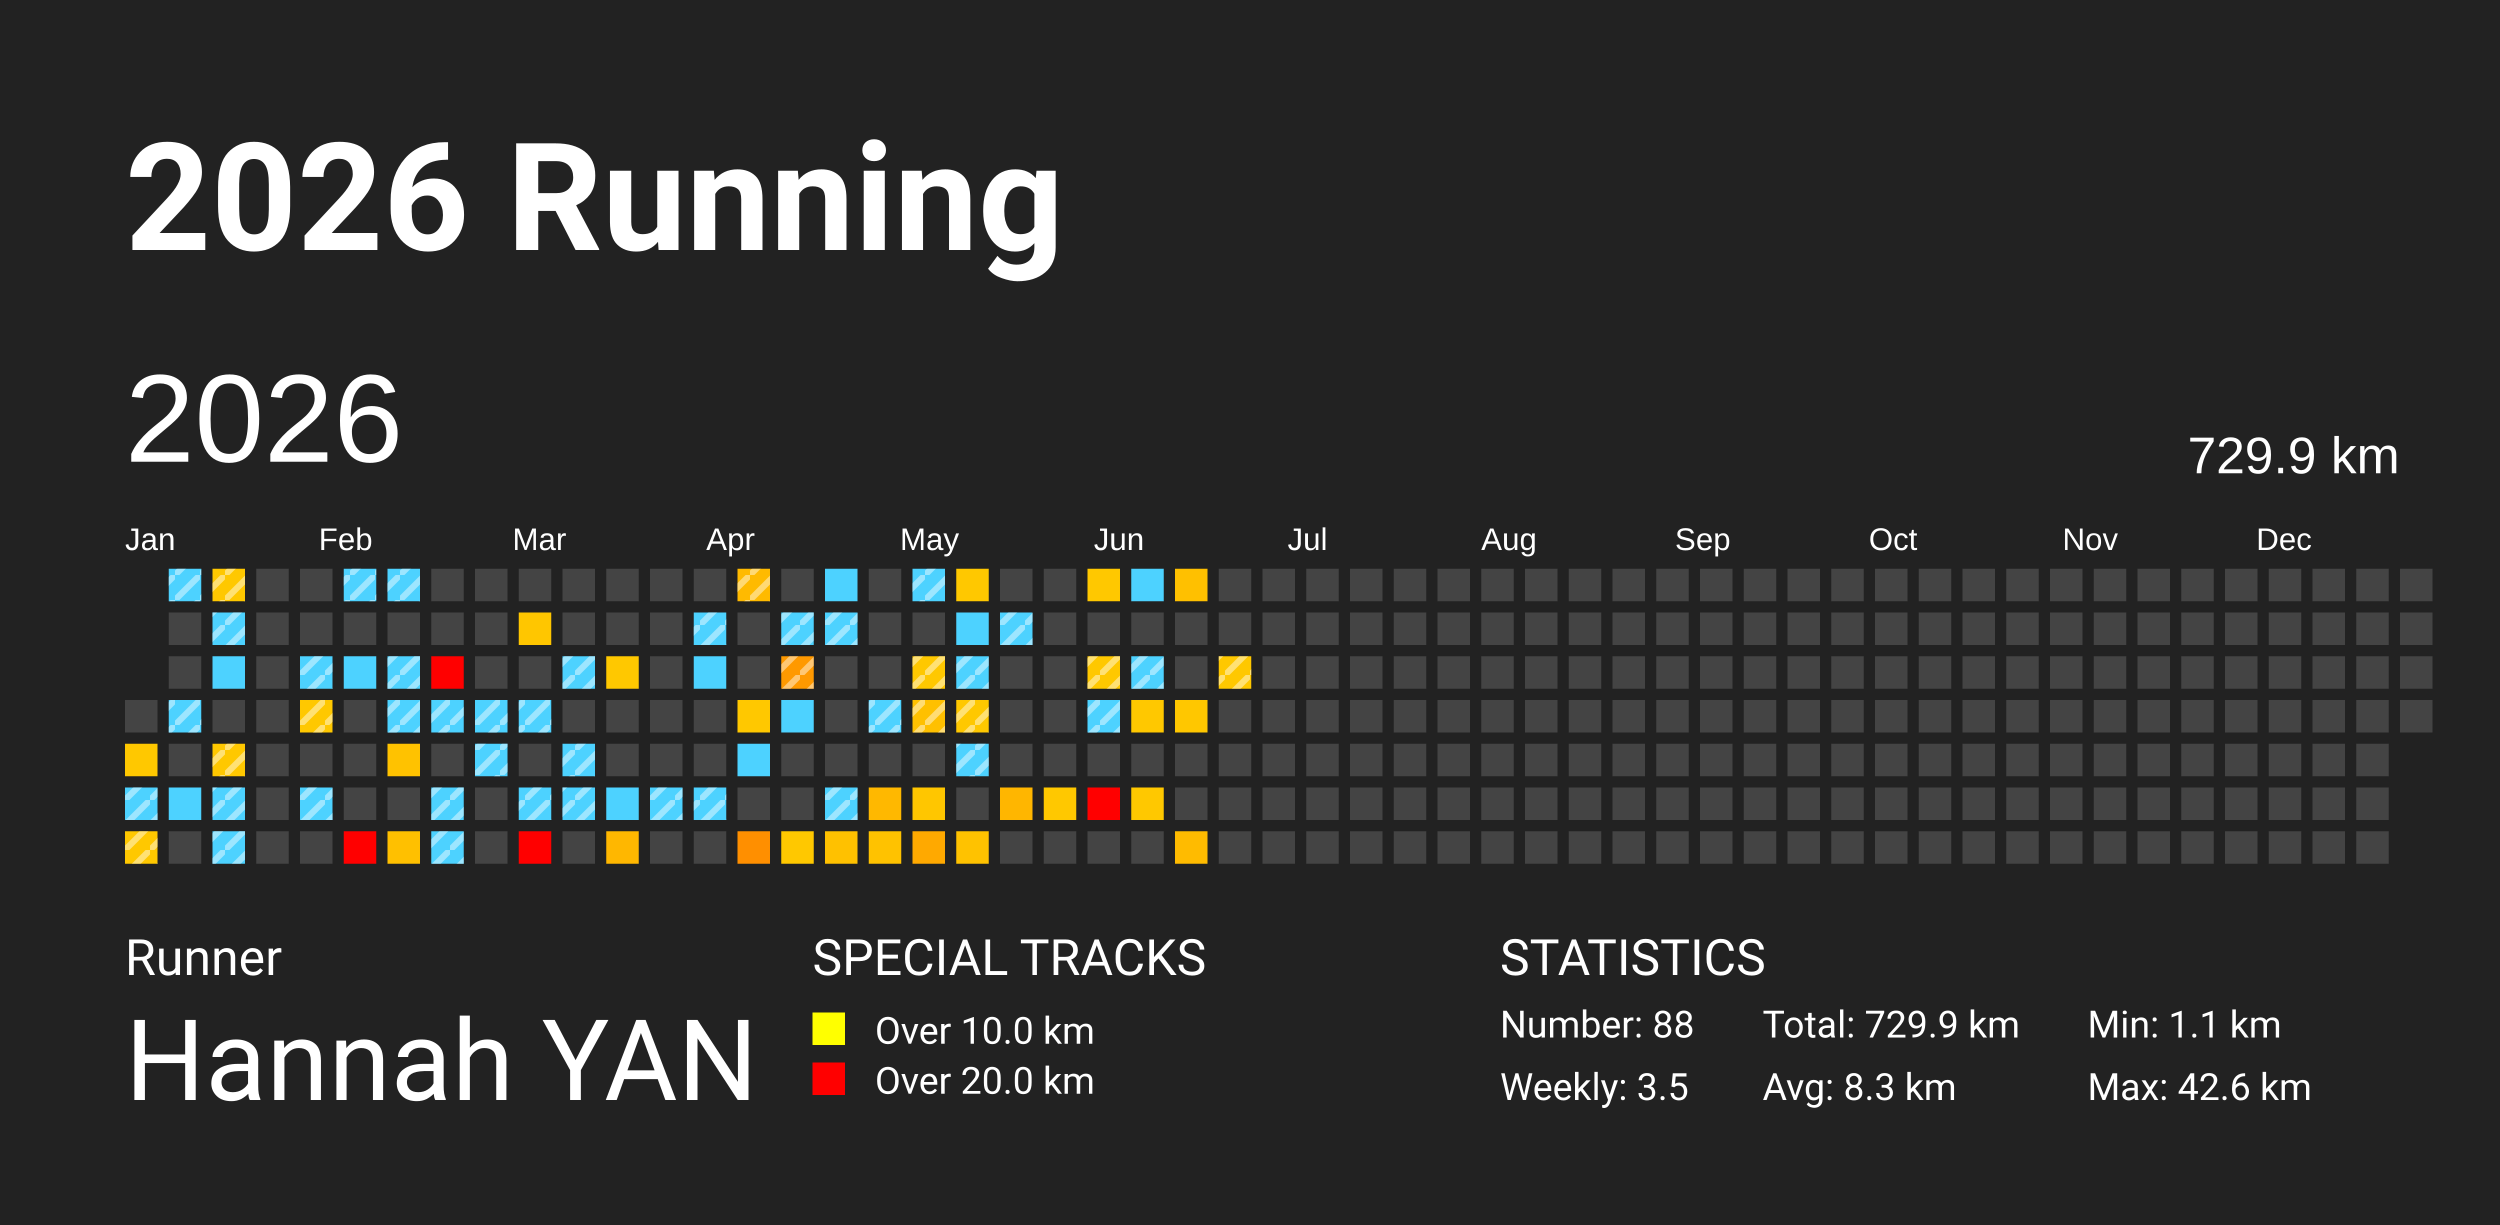
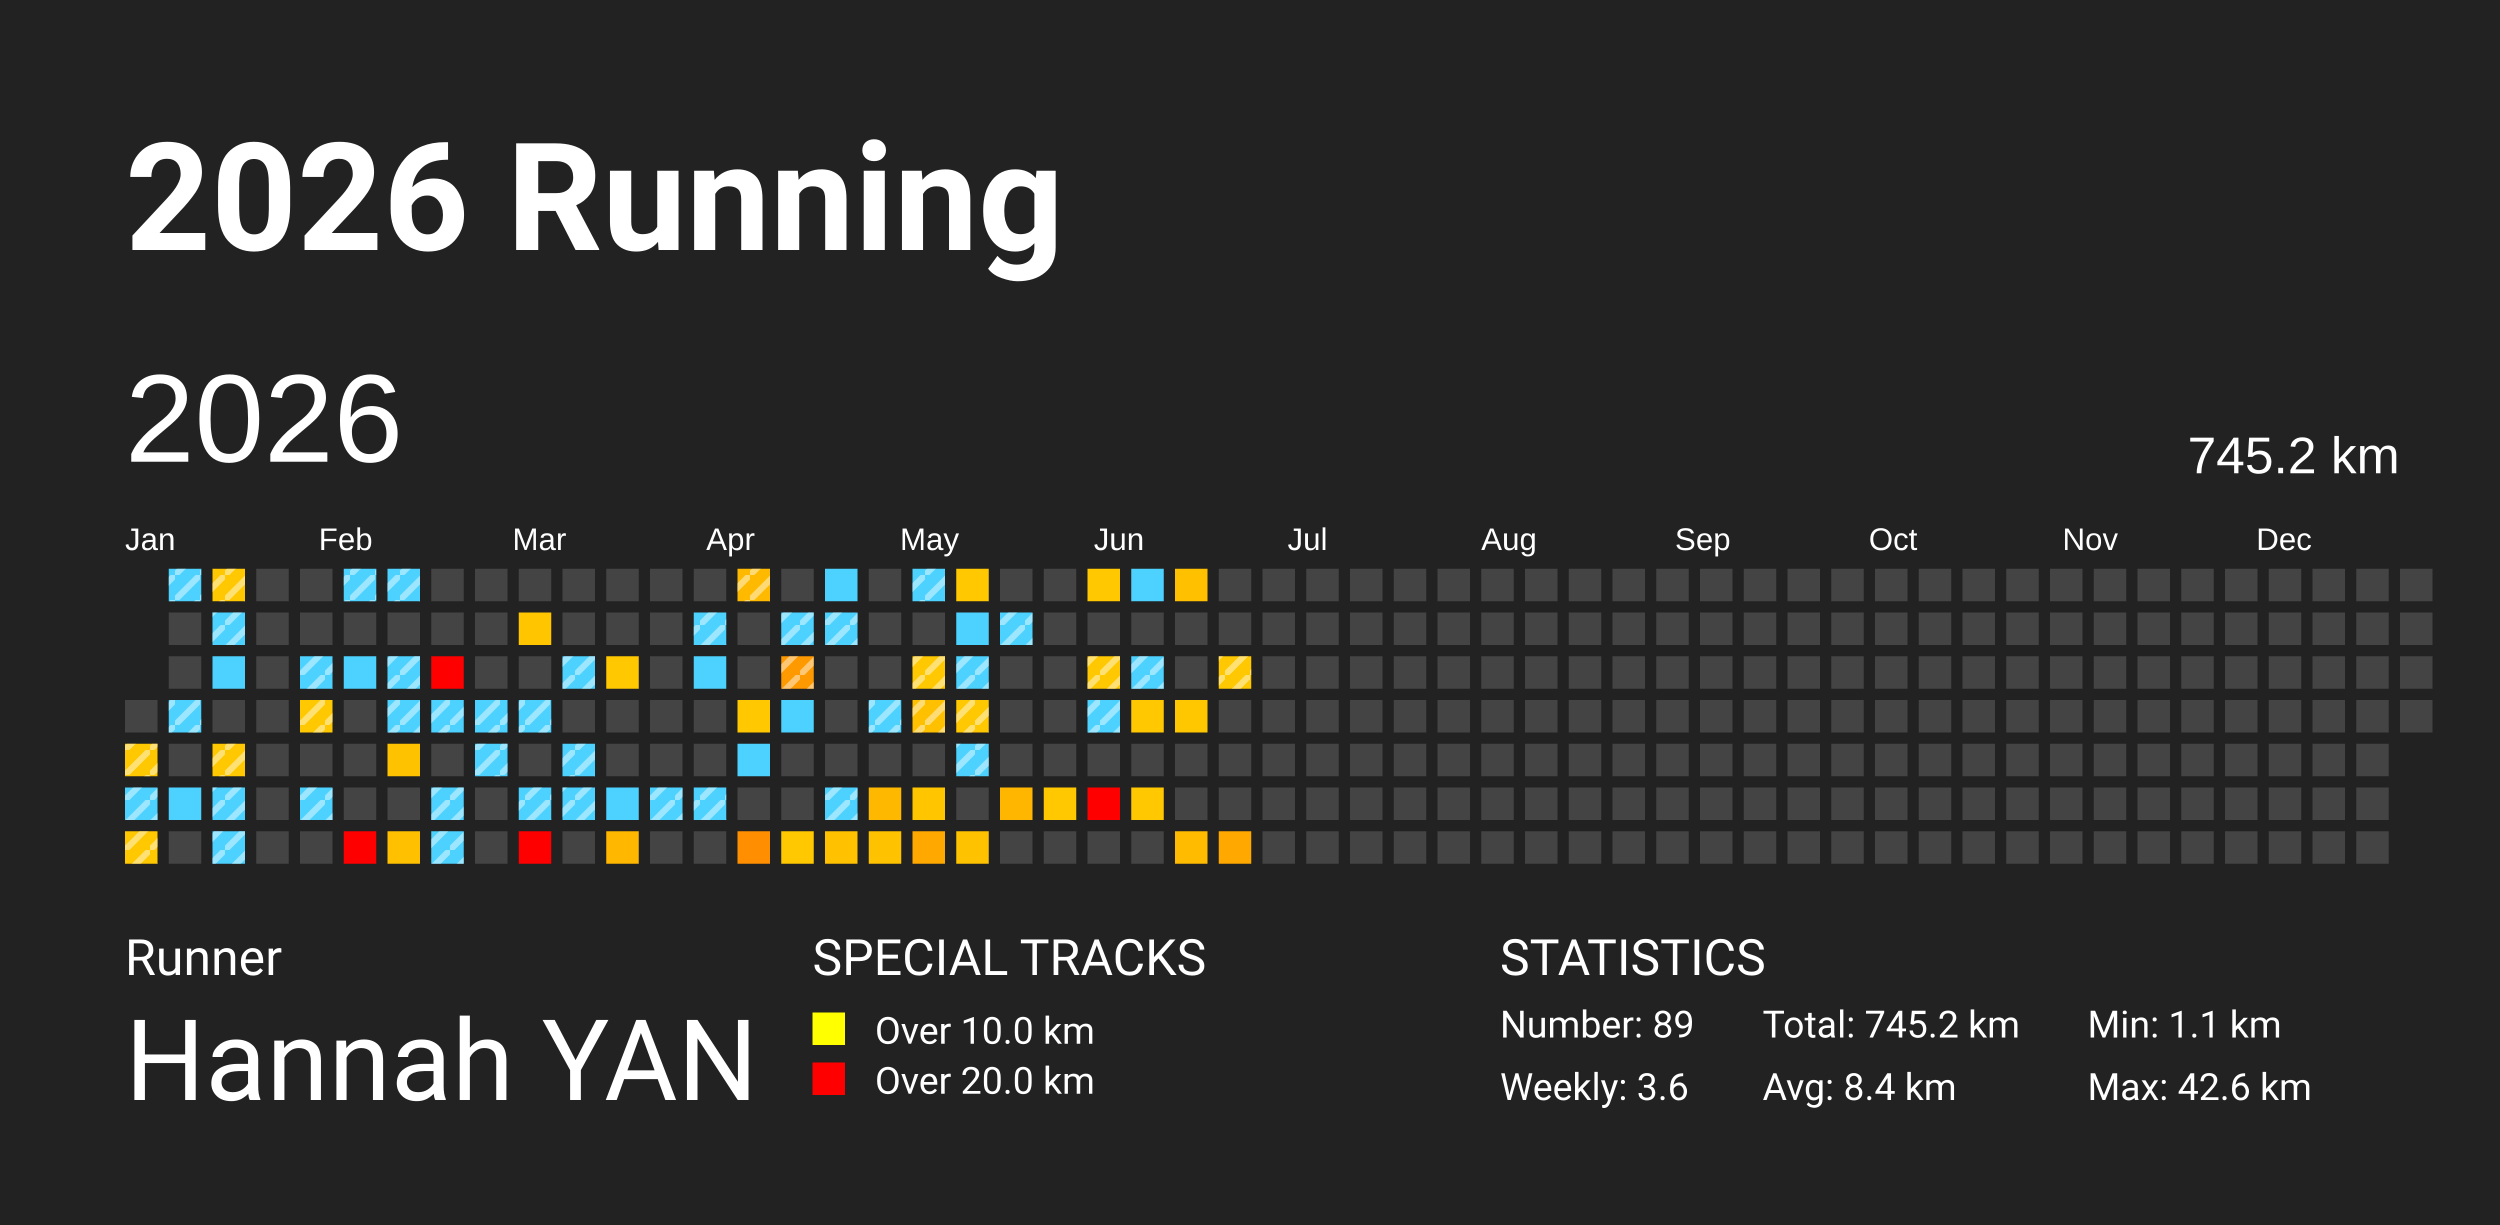
<svg xmlns="http://www.w3.org/2000/svg" baseProfile="full" height="98mm" version="1.1" viewBox="0,0,200,98" width="200mm">
  <defs>
    <pattern height="2" id="indoor-stripe" patternUnits="userSpaceOnUse" width="2">
      <line stroke="white" stroke-opacity="0.45" stroke-width="0.5" x1="0" x2="2" y1="2" y2="0" />
    </pattern>
  </defs>
  <rect fill="#222222" height="98" width="200" x="0" y="0" />
  <text fill="#FFFFFF" style="font-size:12px; font-family:-apple-system, BlinkMacSystemFont, 'Segoe UI', Roboto, 'Helvetica Neue', Arial, sans-serif; font-weight:bold;" x="10" y="20">2026 Running</text>
  <text fill="#FFFFFF" style="font-size:4px; font-family:-apple-system, BlinkMacSystemFont, 'Segoe UI', Roboto, 'Helvetica Neue', Arial, sans-serif;" x="10" y="78">Runner</text>
  <text fill="#FFFFFF" style="font-size:9px; font-family:-apple-system, BlinkMacSystemFont, 'Segoe UI', Roboto, 'Helvetica Neue', Arial, sans-serif;" x="10" y="88">Hannah YAN</text>
  <text fill="#FFFFFF" style="font-size:4px; font-family:-apple-system, BlinkMacSystemFont, 'Segoe UI', Roboto, 'Helvetica Neue', Arial, sans-serif;" x="65" y="78">SPECIAL TRACKS</text>
  <rect fill="yellow" height="2.6" width="2.6" x="65" y="81" />
  <text fill="#FFFFFF" style="font-size:3px; font-family:-apple-system, BlinkMacSystemFont, 'Segoe UI', Roboto, 'Helvetica Neue', Arial, sans-serif;" x="70" y="83.5">Over 10.0 km</text>
  <rect fill="red" height="2.6" width="2.6" x="65" y="85" />
  <text fill="#FFFFFF" style="font-size:3px; font-family:-apple-system, BlinkMacSystemFont, 'Segoe UI', Roboto, 'Helvetica Neue', Arial, sans-serif;" x="70" y="87.5">Over 20.0 km</text>
  <text fill="#FFFFFF" style="font-size:4px; font-family:-apple-system, BlinkMacSystemFont, 'Segoe UI', Roboto, 'Helvetica Neue', Arial, sans-serif;" x="120" y="78">STATISTICS</text>
-   <text fill="#FFFFFF" style="font-size:3px; font-family:-apple-system, BlinkMacSystemFont, 'Segoe UI', Roboto, 'Helvetica Neue', Arial, sans-serif;" x="120" y="83">Number: 88</text>
-   <text fill="#FFFFFF" style="font-size:3px; font-family:-apple-system, BlinkMacSystemFont, 'Segoe UI', Roboto, 'Helvetica Neue', Arial, sans-serif;" x="120" y="88">Weekly: 3.5</text>
-   <text fill="#FFFFFF" style="font-size:3px; font-family:-apple-system, BlinkMacSystemFont, 'Segoe UI', Roboto, 'Helvetica Neue', Arial, sans-serif;" x="141" y="83">Total: 729.9 km</text>
-   <text fill="#FFFFFF" style="font-size:3px; font-family:-apple-system, BlinkMacSystemFont, 'Segoe UI', Roboto, 'Helvetica Neue', Arial, sans-serif;" x="141" y="88">Avg: 8.3 km</text>
+   <text fill="#FFFFFF" style="font-size:3px; font-family:-apple-system, BlinkMacSystemFont, 'Segoe UI', Roboto, 'Helvetica Neue', Arial, sans-serif;" x="120" y="83">Number: 89</text>
+   <text fill="#FFFFFF" style="font-size:3px; font-family:-apple-system, BlinkMacSystemFont, 'Segoe UI', Roboto, 'Helvetica Neue', Arial, sans-serif;" x="120" y="88">Weekly: 3.6</text>
+   <text fill="#FFFFFF" style="font-size:3px; font-family:-apple-system, BlinkMacSystemFont, 'Segoe UI', Roboto, 'Helvetica Neue', Arial, sans-serif;" x="141" y="83">Total: 745.2 km</text>
+   <text fill="#FFFFFF" style="font-size:3px; font-family:-apple-system, BlinkMacSystemFont, 'Segoe UI', Roboto, 'Helvetica Neue', Arial, sans-serif;" x="141" y="88">Avg: 8.4 km</text>
  <text fill="#FFFFFF" style="font-size:3px; font-family:-apple-system, BlinkMacSystemFont, 'Segoe UI', Roboto, 'Helvetica Neue', Arial, sans-serif;" x="167" y="83">Min: 1.1 km</text>
  <text fill="#FFFFFF" style="font-size:3px; font-family:-apple-system, BlinkMacSystemFont, 'Segoe UI', Roboto, 'Helvetica Neue', Arial, sans-serif;" x="167" y="88">Max: 42.6 km</text>
  <text dominant-baseline="hanging" fill="#FFFFFF" style="font-size:10.0px; font-family:Arial;" x="10" y="30">2026</text>
-   <text dominant-baseline="hanging" fill="#FFFFFF" style="font-size:4.125px; font-family:Arial;" x="175" y="35">729.9 km</text>
+   <text dominant-baseline="hanging" fill="#FFFFFF" style="font-size:4.125px; font-family:Arial;" x="175" y="35">745.2 km</text>
  <text fill="#FFFFFF" style="font-size:2.5px; font-family:Arial" x="10.0" y="44">Jan</text>
  <text fill="#FFFFFF" style="font-size:2.5px; font-family:Arial" x="25.5" y="44">Feb</text>
  <text fill="#FFFFFF" style="font-size:2.5px; font-family:Arial" x="41.0" y="44">Mar</text>
  <text fill="#FFFFFF" style="font-size:2.5px; font-family:Arial" x="56.5" y="44">Apr</text>
  <text fill="#FFFFFF" style="font-size:2.5px; font-family:Arial" x="72.0" y="44">May</text>
  <text fill="#FFFFFF" style="font-size:2.5px; font-family:Arial" x="87.5" y="44">Jun</text>
  <text fill="#FFFFFF" style="font-size:2.5px; font-family:Arial" x="103.0" y="44">Jul</text>
  <text fill="#FFFFFF" style="font-size:2.5px; font-family:Arial" x="118.5" y="44">Aug</text>
  <text fill="#FFFFFF" style="font-size:2.5px; font-family:Arial" x="134.0" y="44">Sep</text>
  <text fill="#FFFFFF" style="font-size:2.5px; font-family:Arial" x="149.5" y="44">Oct</text>
  <text fill="#FFFFFF" style="font-size:2.5px; font-family:Arial" x="165.0" y="44">Nov</text>
  <text fill="#FFFFFF" style="font-size:2.5px; font-family:Arial" x="180.5" y="44">Dec</text>
  <rect fill="#444444" height="2.6" width="2.6" x="10.0" y="56.0" />
  <rect fill="#ffc800" height="2.6" width="2.6" x="10.0" y="59.5" />
+   <rect fill="url(#indoor-stripe)" height="2.6" style="pointer-events: none;" width="2.6" x="10.0" y="59.5" />
  <rect fill="#4dd2ff" height="2.6" width="2.6" x="10.0" y="63.0" />
  <rect fill="url(#indoor-stripe)" height="2.6" style="pointer-events: none;" width="2.6" x="10.0" y="63.0" />
  <rect fill="#ffc800" height="2.6" width="2.6" x="10.0" y="66.5" />
  <rect fill="url(#indoor-stripe)" height="2.6" style="pointer-events: none;" width="2.6" x="10.0" y="66.5" />
  <rect fill="#4dd2ff" height="2.6" width="2.6" x="13.5" y="45.5" />
  <rect fill="url(#indoor-stripe)" height="2.6" style="pointer-events: none;" width="2.6" x="13.5" y="45.5" />
  <rect fill="#444444" height="2.6" width="2.6" x="13.5" y="49.0" />
  <rect fill="#444444" height="2.6" width="2.6" x="13.5" y="52.5" />
  <rect fill="#4dd2ff" height="2.6" width="2.6" x="13.5" y="56.0" />
  <rect fill="url(#indoor-stripe)" height="2.6" style="pointer-events: none;" width="2.6" x="13.5" y="56.0" />
  <rect fill="#444444" height="2.6" width="2.6" x="13.5" y="59.5" />
  <rect fill="#4dd2ff" height="2.6" width="2.6" x="13.5" y="63.0" />
  <rect fill="#444444" height="2.6" width="2.6" x="13.5" y="66.5" />
  <rect fill="#ffc800" height="2.6" width="2.6" x="17.0" y="45.5" />
  <rect fill="url(#indoor-stripe)" height="2.6" style="pointer-events: none;" width="2.6" x="17.0" y="45.5" />
  <rect fill="#4dd2ff" height="2.6" width="2.6" x="17.0" y="49.0" />
  <rect fill="url(#indoor-stripe)" height="2.6" style="pointer-events: none;" width="2.6" x="17.0" y="49.0" />
  <rect fill="#4dd2ff" height="2.6" width="2.6" x="17.0" y="52.5" />
  <rect fill="#444444" height="2.6" width="2.6" x="17.0" y="56.0" />
  <rect fill="#ffc800" height="2.6" width="2.6" x="17.0" y="59.5" />
  <rect fill="url(#indoor-stripe)" height="2.6" style="pointer-events: none;" width="2.6" x="17.0" y="59.5" />
  <rect fill="#4dd2ff" height="2.6" width="2.6" x="17.0" y="63.0" />
  <rect fill="url(#indoor-stripe)" height="2.6" style="pointer-events: none;" width="2.6" x="17.0" y="63.0" />
  <rect fill="#4dd2ff" height="2.6" width="2.6" x="17.0" y="66.5" />
  <rect fill="url(#indoor-stripe)" height="2.6" style="pointer-events: none;" width="2.6" x="17.0" y="66.5" />
  <rect fill="#444444" height="2.6" width="2.6" x="20.5" y="45.5" />
  <rect fill="#444444" height="2.6" width="2.6" x="20.5" y="49.0" />
  <rect fill="#444444" height="2.6" width="2.6" x="20.5" y="52.5" />
  <rect fill="#444444" height="2.6" width="2.6" x="20.5" y="56.0" />
  <rect fill="#444444" height="2.6" width="2.6" x="20.5" y="59.5" />
  <rect fill="#444444" height="2.6" width="2.6" x="20.5" y="63.0" />
  <rect fill="#444444" height="2.6" width="2.6" x="20.5" y="66.5" />
  <rect fill="#444444" height="2.6" width="2.6" x="24.0" y="45.5" />
  <rect fill="#444444" height="2.6" width="2.6" x="24.0" y="49.0" />
  <rect fill="#4dd2ff" height="2.6" width="2.6" x="24.0" y="52.5" />
  <rect fill="url(#indoor-stripe)" height="2.6" style="pointer-events: none;" width="2.6" x="24.0" y="52.5" />
  <rect fill="#ffc800" height="2.6" width="2.6" x="24.0" y="56.0" />
  <rect fill="url(#indoor-stripe)" height="2.6" style="pointer-events: none;" width="2.6" x="24.0" y="56.0" />
  <rect fill="#444444" height="2.6" width="2.6" x="24.0" y="59.5" />
  <rect fill="#4dd2ff" height="2.6" width="2.6" x="24.0" y="63.0" />
  <rect fill="url(#indoor-stripe)" height="2.6" style="pointer-events: none;" width="2.6" x="24.0" y="63.0" />
  <rect fill="#444444" height="2.6" width="2.6" x="24.0" y="66.5" />
  <rect fill="#4dd2ff" height="2.6" width="2.6" x="27.5" y="45.5" />
  <rect fill="url(#indoor-stripe)" height="2.6" style="pointer-events: none;" width="2.6" x="27.5" y="45.5" />
  <rect fill="#444444" height="2.6" width="2.6" x="27.5" y="49.0" />
  <rect fill="#4dd2ff" height="2.6" width="2.6" x="27.5" y="52.5" />
  <rect fill="#444444" height="2.6" width="2.6" x="27.5" y="56.0" />
  <rect fill="#444444" height="2.6" width="2.6" x="27.5" y="59.5" />
  <rect fill="#444444" height="2.6" width="2.6" x="27.5" y="63.0" />
  <rect fill="red" height="2.6" width="2.6" x="27.5" y="66.5" />
  <rect fill="#4dd2ff" height="2.6" width="2.6" x="31.0" y="45.5" />
  <rect fill="url(#indoor-stripe)" height="2.6" style="pointer-events: none;" width="2.6" x="31.0" y="45.5" />
  <rect fill="#444444" height="2.6" width="2.6" x="31.0" y="49.0" />
  <rect fill="#4dd2ff" height="2.6" width="2.6" x="31.0" y="52.5" />
  <rect fill="url(#indoor-stripe)" height="2.6" style="pointer-events: none;" width="2.6" x="31.0" y="52.5" />
  <rect fill="#4dd2ff" height="2.6" width="2.6" x="31.0" y="56.0" />
  <rect fill="url(#indoor-stripe)" height="2.6" style="pointer-events: none;" width="2.6" x="31.0" y="56.0" />
  <rect fill="#ffc200" height="2.6" width="2.6" x="31.0" y="59.5" />
  <rect fill="#444444" height="2.6" width="2.6" x="31.0" y="63.0" />
  <rect fill="#ffc000" height="2.6" width="2.6" x="31.0" y="66.5" />
  <rect fill="#444444" height="2.6" width="2.6" x="34.5" y="45.5" />
  <rect fill="#444444" height="2.6" width="2.6" x="34.5" y="49.0" />
  <rect fill="red" height="2.6" width="2.6" x="34.5" y="52.5" />
  <rect fill="#4dd2ff" height="2.6" width="2.6" x="34.5" y="56.0" />
  <rect fill="url(#indoor-stripe)" height="2.6" style="pointer-events: none;" width="2.6" x="34.5" y="56.0" />
  <rect fill="#444444" height="2.6" width="2.6" x="34.5" y="59.5" />
  <rect fill="#4dd2ff" height="2.6" width="2.6" x="34.5" y="63.0" />
  <rect fill="url(#indoor-stripe)" height="2.6" style="pointer-events: none;" width="2.6" x="34.5" y="63.0" />
  <rect fill="#4dd2ff" height="2.6" width="2.6" x="34.5" y="66.5" />
  <rect fill="url(#indoor-stripe)" height="2.6" style="pointer-events: none;" width="2.6" x="34.5" y="66.5" />
  <rect fill="#444444" height="2.6" width="2.6" x="38.0" y="45.5" />
  <rect fill="#444444" height="2.6" width="2.6" x="38.0" y="49.0" />
  <rect fill="#444444" height="2.6" width="2.6" x="38.0" y="52.5" />
  <rect fill="#4dd2ff" height="2.6" width="2.6" x="38.0" y="56.0" />
  <rect fill="url(#indoor-stripe)" height="2.6" style="pointer-events: none;" width="2.6" x="38.0" y="56.0" />
  <rect fill="#4dd2ff" height="2.6" width="2.6" x="38.0" y="59.5" />
  <rect fill="url(#indoor-stripe)" height="2.6" style="pointer-events: none;" width="2.6" x="38.0" y="59.5" />
  <rect fill="#444444" height="2.6" width="2.6" x="38.0" y="63.0" />
  <rect fill="#444444" height="2.6" width="2.6" x="38.0" y="66.5" />
  <rect fill="#444444" height="2.6" width="2.6" x="41.5" y="45.5" />
  <rect fill="#ffc600" height="2.6" width="2.6" x="41.5" y="49.0" />
  <rect fill="#444444" height="2.6" width="2.6" x="41.5" y="52.5" />
  <rect fill="#4dd2ff" height="2.6" width="2.6" x="41.5" y="56.0" />
  <rect fill="url(#indoor-stripe)" height="2.6" style="pointer-events: none;" width="2.6" x="41.5" y="56.0" />
  <rect fill="#444444" height="2.6" width="2.6" x="41.5" y="59.5" />
  <rect fill="#4dd2ff" height="2.6" width="2.6" x="41.5" y="63.0" />
  <rect fill="url(#indoor-stripe)" height="2.6" style="pointer-events: none;" width="2.6" x="41.5" y="63.0" />
  <rect fill="red" height="2.6" width="2.6" x="41.5" y="66.5" />
  <rect fill="#444444" height="2.6" width="2.6" x="45.0" y="45.5" />
  <rect fill="#444444" height="2.6" width="2.6" x="45.0" y="49.0" />
  <rect fill="#4dd2ff" height="2.6" width="2.6" x="45.0" y="52.5" />
  <rect fill="url(#indoor-stripe)" height="2.6" style="pointer-events: none;" width="2.6" x="45.0" y="52.5" />
  <rect fill="#444444" height="2.6" width="2.6" x="45.0" y="56.0" />
  <rect fill="#4dd2ff" height="2.6" width="2.6" x="45.0" y="59.5" />
  <rect fill="url(#indoor-stripe)" height="2.6" style="pointer-events: none;" width="2.6" x="45.0" y="59.5" />
  <rect fill="#4dd2ff" height="2.6" width="2.6" x="45.0" y="63.0" />
  <rect fill="url(#indoor-stripe)" height="2.6" style="pointer-events: none;" width="2.6" x="45.0" y="63.0" />
  <rect fill="#444444" height="2.6" width="2.6" x="45.0" y="66.5" />
  <rect fill="#444444" height="2.6" width="2.6" x="48.5" y="45.5" />
  <rect fill="#444444" height="2.6" width="2.6" x="48.5" y="49.0" />
  <rect fill="#ffc800" height="2.6" width="2.6" x="48.5" y="52.5" />
  <rect fill="#444444" height="2.6" width="2.6" x="48.5" y="56.0" />
  <rect fill="#444444" height="2.6" width="2.6" x="48.5" y="59.5" />
  <rect fill="#4dd2ff" height="2.6" width="2.6" x="48.5" y="63.0" />
  <rect fill="#ffb700" height="2.6" width="2.6" x="48.5" y="66.5" />
  <rect fill="#444444" height="2.6" width="2.6" x="52.0" y="45.5" />
  <rect fill="#444444" height="2.6" width="2.6" x="52.0" y="49.0" />
  <rect fill="#444444" height="2.6" width="2.6" x="52.0" y="52.5" />
  <rect fill="#444444" height="2.6" width="2.6" x="52.0" y="56.0" />
  <rect fill="#444444" height="2.6" width="2.6" x="52.0" y="59.5" />
  <rect fill="#4dd2ff" height="2.6" width="2.6" x="52.0" y="63.0" />
  <rect fill="url(#indoor-stripe)" height="2.6" style="pointer-events: none;" width="2.6" x="52.0" y="63.0" />
  <rect fill="#444444" height="2.6" width="2.6" x="52.0" y="66.5" />
  <rect fill="#444444" height="2.6" width="2.6" x="55.5" y="45.5" />
  <rect fill="#4dd2ff" height="2.6" width="2.6" x="55.5" y="49.0" />
  <rect fill="url(#indoor-stripe)" height="2.6" style="pointer-events: none;" width="2.6" x="55.5" y="49.0" />
  <rect fill="#4dd2ff" height="2.6" width="2.6" x="55.5" y="52.5" />
  <rect fill="#444444" height="2.6" width="2.6" x="55.5" y="56.0" />
  <rect fill="#444444" height="2.6" width="2.6" x="55.5" y="59.5" />
  <rect fill="#4dd2ff" height="2.6" width="2.6" x="55.5" y="63.0" />
  <rect fill="url(#indoor-stripe)" height="2.6" style="pointer-events: none;" width="2.6" x="55.5" y="63.0" />
  <rect fill="#444444" height="2.6" width="2.6" x="55.5" y="66.5" />
  <rect fill="#ffba00" height="2.6" width="2.6" x="59.0" y="45.5" />
  <rect fill="url(#indoor-stripe)" height="2.6" style="pointer-events: none;" width="2.6" x="59.0" y="45.5" />
  <rect fill="#444444" height="2.6" width="2.6" x="59.0" y="49.0" />
  <rect fill="#444444" height="2.6" width="2.6" x="59.0" y="52.5" />
  <rect fill="#ffc800" height="2.6" width="2.6" x="59.0" y="56.0" />
  <rect fill="#4dd2ff" height="2.6" width="2.6" x="59.0" y="59.5" />
  <rect fill="#444444" height="2.6" width="2.6" x="59.0" y="63.0" />
  <rect fill="#ff8f00" height="2.6" width="2.6" x="59.0" y="66.5" />
  <rect fill="#444444" height="2.6" width="2.6" x="62.5" y="45.5" />
  <rect fill="#4dd2ff" height="2.6" width="2.6" x="62.5" y="49.0" />
  <rect fill="url(#indoor-stripe)" height="2.6" style="pointer-events: none;" width="2.6" x="62.5" y="49.0" />
  <rect fill="#ff9900" height="2.6" width="2.6" x="62.5" y="52.5" />
  <rect fill="url(#indoor-stripe)" height="2.6" style="pointer-events: none;" width="2.6" x="62.5" y="52.5" />
  <rect fill="#4dd2ff" height="2.6" width="2.6" x="62.5" y="56.0" />
  <rect fill="#444444" height="2.6" width="2.6" x="62.5" y="59.5" />
  <rect fill="#444444" height="2.6" width="2.6" x="62.5" y="63.0" />
  <rect fill="#ffc800" height="2.6" width="2.6" x="62.5" y="66.5" />
  <rect fill="#4dd2ff" height="2.6" width="2.6" x="66.0" y="45.5" />
  <rect fill="#4dd2ff" height="2.6" width="2.6" x="66.0" y="49.0" />
  <rect fill="url(#indoor-stripe)" height="2.6" style="pointer-events: none;" width="2.6" x="66.0" y="49.0" />
  <rect fill="#444444" height="2.6" width="2.6" x="66.0" y="52.5" />
  <rect fill="#444444" height="2.6" width="2.6" x="66.0" y="56.0" />
  <rect fill="#444444" height="2.6" width="2.6" x="66.0" y="59.5" />
  <rect fill="#4dd2ff" height="2.6" width="2.6" x="66.0" y="63.0" />
  <rect fill="url(#indoor-stripe)" height="2.6" style="pointer-events: none;" width="2.6" x="66.0" y="63.0" />
  <rect fill="#ffc100" height="2.6" width="2.6" x="66.0" y="66.5" />
  <rect fill="#444444" height="2.6" width="2.6" x="69.5" y="45.5" />
  <rect fill="#444444" height="2.6" width="2.6" x="69.5" y="49.0" />
  <rect fill="#444444" height="2.6" width="2.6" x="69.5" y="52.5" />
  <rect fill="#4dd2ff" height="2.6" width="2.6" x="69.5" y="56.0" />
  <rect fill="url(#indoor-stripe)" height="2.6" style="pointer-events: none;" width="2.6" x="69.5" y="56.0" />
  <rect fill="#444444" height="2.6" width="2.6" x="69.5" y="59.5" />
  <rect fill="#ffb800" height="2.6" width="2.6" x="69.5" y="63.0" />
  <rect fill="#ffc200" height="2.6" width="2.6" x="69.5" y="66.5" />
  <rect fill="#4dd2ff" height="2.6" width="2.6" x="73.0" y="45.5" />
  <rect fill="url(#indoor-stripe)" height="2.6" style="pointer-events: none;" width="2.6" x="73.0" y="45.5" />
  <rect fill="#444444" height="2.6" width="2.6" x="73.0" y="49.0" />
  <rect fill="#ffc800" height="2.6" width="2.6" x="73.0" y="52.5" />
  <rect fill="url(#indoor-stripe)" height="2.6" style="pointer-events: none;" width="2.6" x="73.0" y="52.5" />
  <rect fill="#ffc000" height="2.6" width="2.6" x="73.0" y="56.0" />
  <rect fill="url(#indoor-stripe)" height="2.6" style="pointer-events: none;" width="2.6" x="73.0" y="56.0" />
  <rect fill="#444444" height="2.6" width="2.6" x="73.0" y="59.5" />
  <rect fill="#ffc600" height="2.6" width="2.6" x="73.0" y="63.0" />
  <rect fill="#ffa900" height="2.6" width="2.6" x="73.0" y="66.5" />
  <rect fill="#ffc800" height="2.6" width="2.6" x="76.5" y="45.5" />
  <rect fill="#4dd2ff" height="2.6" width="2.6" x="76.5" y="49.0" />
  <rect fill="#4dd2ff" height="2.6" width="2.6" x="76.5" y="52.5" />
  <rect fill="url(#indoor-stripe)" height="2.6" style="pointer-events: none;" width="2.6" x="76.5" y="52.5" />
  <rect fill="#ffc800" height="2.6" width="2.6" x="76.5" y="56.0" />
  <rect fill="url(#indoor-stripe)" height="2.6" style="pointer-events: none;" width="2.6" x="76.5" y="56.0" />
  <rect fill="#4dd2ff" height="2.6" width="2.6" x="76.5" y="59.5" />
  <rect fill="url(#indoor-stripe)" height="2.6" style="pointer-events: none;" width="2.6" x="76.5" y="59.5" />
  <rect fill="#444444" height="2.6" width="2.6" x="76.5" y="63.0" />
  <rect fill="#ffc200" height="2.6" width="2.6" x="76.5" y="66.5" />
  <rect fill="#444444" height="2.6" width="2.6" x="80.0" y="45.5" />
  <rect fill="#4dd2ff" height="2.6" width="2.6" x="80.0" y="49.0" />
  <rect fill="url(#indoor-stripe)" height="2.6" style="pointer-events: none;" width="2.6" x="80.0" y="49.0" />
  <rect fill="#444444" height="2.6" width="2.6" x="80.0" y="52.5" />
  <rect fill="#444444" height="2.6" width="2.6" x="80.0" y="56.0" />
  <rect fill="#444444" height="2.6" width="2.6" x="80.0" y="59.5" />
  <rect fill="#ffb600" height="2.6" width="2.6" x="80.0" y="63.0" />
  <rect fill="#444444" height="2.6" width="2.6" x="80.0" y="66.5" />
  <rect fill="#444444" height="2.6" width="2.6" x="83.5" y="45.5" />
  <rect fill="#444444" height="2.6" width="2.6" x="83.5" y="49.0" />
  <rect fill="#444444" height="2.6" width="2.6" x="83.5" y="52.5" />
  <rect fill="#444444" height="2.6" width="2.6" x="83.5" y="56.0" />
  <rect fill="#444444" height="2.6" width="2.6" x="83.5" y="59.5" />
  <rect fill="#ffc800" height="2.6" width="2.6" x="83.5" y="63.0" />
  <rect fill="#444444" height="2.6" width="2.6" x="83.5" y="66.5" />
  <rect fill="#ffc800" height="2.6" width="2.6" x="87.0" y="45.5" />
  <rect fill="#444444" height="2.6" width="2.6" x="87.0" y="49.0" />
  <rect fill="#ffc800" height="2.6" width="2.6" x="87.0" y="52.5" />
  <rect fill="url(#indoor-stripe)" height="2.6" style="pointer-events: none;" width="2.6" x="87.0" y="52.5" />
  <rect fill="#4dd2ff" height="2.6" width="2.6" x="87.0" y="56.0" />
  <rect fill="url(#indoor-stripe)" height="2.6" style="pointer-events: none;" width="2.6" x="87.0" y="56.0" />
  <rect fill="#444444" height="2.6" width="2.6" x="87.0" y="59.5" />
  <rect fill="red" height="2.6" width="2.6" x="87.0" y="63.0" />
  <rect fill="#444444" height="2.6" width="2.6" x="87.0" y="66.5" />
  <rect fill="#4dd2ff" height="2.6" width="2.6" x="90.5" y="45.5" />
  <rect fill="#444444" height="2.6" width="2.6" x="90.5" y="49.0" />
  <rect fill="#4dd2ff" height="2.6" width="2.6" x="90.5" y="52.5" />
  <rect fill="url(#indoor-stripe)" height="2.6" style="pointer-events: none;" width="2.6" x="90.5" y="52.5" />
  <rect fill="#ffc800" height="2.6" width="2.6" x="90.5" y="56.0" />
  <rect fill="#444444" height="2.6" width="2.6" x="90.5" y="59.5" />
  <rect fill="#ffc800" height="2.6" width="2.6" x="90.5" y="63.0" />
  <rect fill="#444444" height="2.6" width="2.6" x="90.5" y="66.5" />
  <rect fill="#ffc000" height="2.6" width="2.6" x="94.0" y="45.5" />
  <rect fill="#444444" height="2.6" width="2.6" x="94.0" y="49.0" />
  <rect fill="#444444" height="2.6" width="2.6" x="94.0" y="52.5" />
  <rect fill="#ffc700" height="2.6" width="2.6" x="94.0" y="56.0" />
  <rect fill="#444444" height="2.6" width="2.6" x="94.0" y="59.5" />
  <rect fill="#444444" height="2.6" width="2.6" x="94.0" y="63.0" />
  <rect fill="#ffbb00" height="2.6" width="2.6" x="94.0" y="66.5" />
  <rect fill="#444444" height="2.6" width="2.6" x="97.5" y="45.5" />
  <rect fill="#444444" height="2.6" width="2.6" x="97.5" y="49.0" />
  <rect fill="#ffc800" height="2.6" width="2.6" x="97.5" y="52.5" />
  <rect fill="url(#indoor-stripe)" height="2.6" style="pointer-events: none;" width="2.6" x="97.5" y="52.5" />
  <rect fill="#444444" height="2.6" width="2.6" x="97.5" y="56.0" />
  <rect fill="#444444" height="2.6" width="2.6" x="97.5" y="59.5" />
  <rect fill="#444444" height="2.6" width="2.6" x="97.5" y="63.0" />
-   <rect fill="#444444" height="2.6" width="2.6" x="97.5" y="66.5" />
+   <rect fill="#ffa800" height="2.6" width="2.6" x="97.5" y="66.5" />
  <rect fill="#444444" height="2.6" width="2.6" x="101.0" y="45.5" />
  <rect fill="#444444" height="2.6" width="2.6" x="101.0" y="49.0" />
  <rect fill="#444444" height="2.6" width="2.6" x="101.0" y="52.5" />
  <rect fill="#444444" height="2.6" width="2.6" x="101.0" y="56.0" />
  <rect fill="#444444" height="2.6" width="2.6" x="101.0" y="59.5" />
  <rect fill="#444444" height="2.6" width="2.6" x="101.0" y="63.0" />
  <rect fill="#444444" height="2.6" width="2.6" x="101.0" y="66.5" />
  <rect fill="#444444" height="2.6" width="2.6" x="104.5" y="45.5" />
  <rect fill="#444444" height="2.6" width="2.6" x="104.5" y="49.0" />
  <rect fill="#444444" height="2.6" width="2.6" x="104.5" y="52.5" />
  <rect fill="#444444" height="2.6" width="2.6" x="104.5" y="56.0" />
  <rect fill="#444444" height="2.6" width="2.6" x="104.5" y="59.5" />
  <rect fill="#444444" height="2.6" width="2.6" x="104.5" y="63.0" />
  <rect fill="#444444" height="2.6" width="2.6" x="104.5" y="66.5" />
  <rect fill="#444444" height="2.6" width="2.6" x="108.0" y="45.5" />
  <rect fill="#444444" height="2.6" width="2.6" x="108.0" y="49.0" />
  <rect fill="#444444" height="2.6" width="2.6" x="108.0" y="52.5" />
  <rect fill="#444444" height="2.6" width="2.6" x="108.0" y="56.0" />
  <rect fill="#444444" height="2.6" width="2.6" x="108.0" y="59.5" />
  <rect fill="#444444" height="2.6" width="2.6" x="108.0" y="63.0" />
  <rect fill="#444444" height="2.6" width="2.6" x="108.0" y="66.5" />
  <rect fill="#444444" height="2.6" width="2.6" x="111.5" y="45.5" />
  <rect fill="#444444" height="2.6" width="2.6" x="111.5" y="49.0" />
  <rect fill="#444444" height="2.6" width="2.6" x="111.5" y="52.5" />
  <rect fill="#444444" height="2.6" width="2.6" x="111.5" y="56.0" />
  <rect fill="#444444" height="2.6" width="2.6" x="111.5" y="59.5" />
  <rect fill="#444444" height="2.6" width="2.6" x="111.5" y="63.0" />
  <rect fill="#444444" height="2.6" width="2.6" x="111.5" y="66.5" />
  <rect fill="#444444" height="2.6" width="2.6" x="115.0" y="45.5" />
  <rect fill="#444444" height="2.6" width="2.6" x="115.0" y="49.0" />
  <rect fill="#444444" height="2.6" width="2.6" x="115.0" y="52.5" />
  <rect fill="#444444" height="2.6" width="2.6" x="115.0" y="56.0" />
  <rect fill="#444444" height="2.6" width="2.6" x="115.0" y="59.5" />
  <rect fill="#444444" height="2.6" width="2.6" x="115.0" y="63.0" />
  <rect fill="#444444" height="2.6" width="2.6" x="115.0" y="66.5" />
  <rect fill="#444444" height="2.6" width="2.6" x="118.5" y="45.5" />
  <rect fill="#444444" height="2.6" width="2.6" x="118.5" y="49.0" />
  <rect fill="#444444" height="2.6" width="2.6" x="118.5" y="52.5" />
  <rect fill="#444444" height="2.6" width="2.6" x="118.5" y="56.0" />
  <rect fill="#444444" height="2.6" width="2.6" x="118.5" y="59.5" />
  <rect fill="#444444" height="2.6" width="2.6" x="118.5" y="63.0" />
  <rect fill="#444444" height="2.6" width="2.6" x="118.5" y="66.5" />
  <rect fill="#444444" height="2.6" width="2.6" x="122.0" y="45.5" />
  <rect fill="#444444" height="2.6" width="2.6" x="122.0" y="49.0" />
  <rect fill="#444444" height="2.6" width="2.6" x="122.0" y="52.5" />
  <rect fill="#444444" height="2.6" width="2.6" x="122.0" y="56.0" />
  <rect fill="#444444" height="2.6" width="2.6" x="122.0" y="59.5" />
  <rect fill="#444444" height="2.6" width="2.6" x="122.0" y="63.0" />
  <rect fill="#444444" height="2.6" width="2.6" x="122.0" y="66.5" />
  <rect fill="#444444" height="2.6" width="2.6" x="125.5" y="45.5" />
  <rect fill="#444444" height="2.6" width="2.6" x="125.5" y="49.0" />
  <rect fill="#444444" height="2.6" width="2.6" x="125.5" y="52.5" />
  <rect fill="#444444" height="2.6" width="2.6" x="125.5" y="56.0" />
  <rect fill="#444444" height="2.6" width="2.6" x="125.5" y="59.5" />
  <rect fill="#444444" height="2.6" width="2.6" x="125.5" y="63.0" />
  <rect fill="#444444" height="2.6" width="2.6" x="125.5" y="66.5" />
  <rect fill="#444444" height="2.6" width="2.6" x="129.0" y="45.5" />
  <rect fill="#444444" height="2.6" width="2.6" x="129.0" y="49.0" />
  <rect fill="#444444" height="2.6" width="2.6" x="129.0" y="52.5" />
  <rect fill="#444444" height="2.6" width="2.6" x="129.0" y="56.0" />
  <rect fill="#444444" height="2.6" width="2.6" x="129.0" y="59.5" />
  <rect fill="#444444" height="2.6" width="2.6" x="129.0" y="63.0" />
  <rect fill="#444444" height="2.6" width="2.6" x="129.0" y="66.5" />
  <rect fill="#444444" height="2.6" width="2.6" x="132.5" y="45.5" />
  <rect fill="#444444" height="2.6" width="2.6" x="132.5" y="49.0" />
  <rect fill="#444444" height="2.6" width="2.6" x="132.5" y="52.5" />
  <rect fill="#444444" height="2.6" width="2.6" x="132.5" y="56.0" />
  <rect fill="#444444" height="2.6" width="2.6" x="132.5" y="59.5" />
  <rect fill="#444444" height="2.6" width="2.6" x="132.5" y="63.0" />
  <rect fill="#444444" height="2.6" width="2.6" x="132.5" y="66.5" />
  <rect fill="#444444" height="2.6" width="2.6" x="136.0" y="45.5" />
  <rect fill="#444444" height="2.6" width="2.6" x="136.0" y="49.0" />
  <rect fill="#444444" height="2.6" width="2.6" x="136.0" y="52.5" />
  <rect fill="#444444" height="2.6" width="2.6" x="136.0" y="56.0" />
  <rect fill="#444444" height="2.6" width="2.6" x="136.0" y="59.5" />
  <rect fill="#444444" height="2.6" width="2.6" x="136.0" y="63.0" />
  <rect fill="#444444" height="2.6" width="2.6" x="136.0" y="66.5" />
  <rect fill="#444444" height="2.6" width="2.6" x="139.5" y="45.5" />
  <rect fill="#444444" height="2.6" width="2.6" x="139.5" y="49.0" />
  <rect fill="#444444" height="2.6" width="2.6" x="139.5" y="52.5" />
  <rect fill="#444444" height="2.6" width="2.6" x="139.5" y="56.0" />
  <rect fill="#444444" height="2.6" width="2.6" x="139.5" y="59.5" />
  <rect fill="#444444" height="2.6" width="2.6" x="139.5" y="63.0" />
  <rect fill="#444444" height="2.6" width="2.6" x="139.5" y="66.5" />
  <rect fill="#444444" height="2.6" width="2.6" x="143.0" y="45.5" />
  <rect fill="#444444" height="2.6" width="2.6" x="143.0" y="49.0" />
  <rect fill="#444444" height="2.6" width="2.6" x="143.0" y="52.5" />
  <rect fill="#444444" height="2.6" width="2.6" x="143.0" y="56.0" />
  <rect fill="#444444" height="2.6" width="2.6" x="143.0" y="59.5" />
  <rect fill="#444444" height="2.6" width="2.6" x="143.0" y="63.0" />
  <rect fill="#444444" height="2.6" width="2.6" x="143.0" y="66.5" />
  <rect fill="#444444" height="2.6" width="2.6" x="146.5" y="45.5" />
  <rect fill="#444444" height="2.6" width="2.6" x="146.5" y="49.0" />
  <rect fill="#444444" height="2.6" width="2.6" x="146.5" y="52.5" />
  <rect fill="#444444" height="2.6" width="2.6" x="146.5" y="56.0" />
  <rect fill="#444444" height="2.6" width="2.6" x="146.5" y="59.5" />
  <rect fill="#444444" height="2.6" width="2.6" x="146.5" y="63.0" />
  <rect fill="#444444" height="2.6" width="2.6" x="146.5" y="66.5" />
  <rect fill="#444444" height="2.6" width="2.6" x="150.0" y="45.5" />
  <rect fill="#444444" height="2.6" width="2.6" x="150.0" y="49.0" />
  <rect fill="#444444" height="2.6" width="2.6" x="150.0" y="52.5" />
  <rect fill="#444444" height="2.6" width="2.6" x="150.0" y="56.0" />
  <rect fill="#444444" height="2.6" width="2.6" x="150.0" y="59.5" />
  <rect fill="#444444" height="2.6" width="2.6" x="150.0" y="63.0" />
  <rect fill="#444444" height="2.6" width="2.6" x="150.0" y="66.5" />
  <rect fill="#444444" height="2.6" width="2.6" x="153.5" y="45.5" />
  <rect fill="#444444" height="2.6" width="2.6" x="153.5" y="49.0" />
  <rect fill="#444444" height="2.6" width="2.6" x="153.5" y="52.5" />
  <rect fill="#444444" height="2.6" width="2.6" x="153.5" y="56.0" />
  <rect fill="#444444" height="2.6" width="2.6" x="153.5" y="59.5" />
  <rect fill="#444444" height="2.6" width="2.6" x="153.5" y="63.0" />
  <rect fill="#444444" height="2.6" width="2.6" x="153.5" y="66.5" />
  <rect fill="#444444" height="2.6" width="2.6" x="157.0" y="45.5" />
  <rect fill="#444444" height="2.6" width="2.6" x="157.0" y="49.0" />
  <rect fill="#444444" height="2.6" width="2.6" x="157.0" y="52.5" />
  <rect fill="#444444" height="2.6" width="2.6" x="157.0" y="56.0" />
  <rect fill="#444444" height="2.6" width="2.6" x="157.0" y="59.5" />
  <rect fill="#444444" height="2.6" width="2.6" x="157.0" y="63.0" />
  <rect fill="#444444" height="2.6" width="2.6" x="157.0" y="66.5" />
  <rect fill="#444444" height="2.6" width="2.6" x="160.5" y="45.5" />
  <rect fill="#444444" height="2.6" width="2.6" x="160.5" y="49.0" />
  <rect fill="#444444" height="2.6" width="2.6" x="160.5" y="52.5" />
  <rect fill="#444444" height="2.6" width="2.6" x="160.5" y="56.0" />
  <rect fill="#444444" height="2.6" width="2.6" x="160.5" y="59.5" />
  <rect fill="#444444" height="2.6" width="2.6" x="160.5" y="63.0" />
  <rect fill="#444444" height="2.6" width="2.6" x="160.5" y="66.5" />
  <rect fill="#444444" height="2.6" width="2.6" x="164.0" y="45.5" />
  <rect fill="#444444" height="2.6" width="2.6" x="164.0" y="49.0" />
  <rect fill="#444444" height="2.6" width="2.6" x="164.0" y="52.5" />
  <rect fill="#444444" height="2.6" width="2.6" x="164.0" y="56.0" />
  <rect fill="#444444" height="2.6" width="2.6" x="164.0" y="59.5" />
  <rect fill="#444444" height="2.6" width="2.6" x="164.0" y="63.0" />
  <rect fill="#444444" height="2.6" width="2.6" x="164.0" y="66.5" />
  <rect fill="#444444" height="2.6" width="2.6" x="167.5" y="45.5" />
  <rect fill="#444444" height="2.6" width="2.6" x="167.5" y="49.0" />
  <rect fill="#444444" height="2.6" width="2.6" x="167.5" y="52.5" />
  <rect fill="#444444" height="2.6" width="2.6" x="167.5" y="56.0" />
  <rect fill="#444444" height="2.6" width="2.6" x="167.5" y="59.5" />
  <rect fill="#444444" height="2.6" width="2.6" x="167.5" y="63.0" />
  <rect fill="#444444" height="2.6" width="2.6" x="167.5" y="66.5" />
  <rect fill="#444444" height="2.6" width="2.6" x="171.0" y="45.5" />
  <rect fill="#444444" height="2.6" width="2.6" x="171.0" y="49.0" />
  <rect fill="#444444" height="2.6" width="2.6" x="171.0" y="52.5" />
  <rect fill="#444444" height="2.6" width="2.6" x="171.0" y="56.0" />
  <rect fill="#444444" height="2.6" width="2.6" x="171.0" y="59.5" />
  <rect fill="#444444" height="2.6" width="2.6" x="171.0" y="63.0" />
  <rect fill="#444444" height="2.6" width="2.6" x="171.0" y="66.5" />
  <rect fill="#444444" height="2.6" width="2.6" x="174.5" y="45.5" />
  <rect fill="#444444" height="2.6" width="2.6" x="174.5" y="49.0" />
  <rect fill="#444444" height="2.6" width="2.6" x="174.5" y="52.5" />
  <rect fill="#444444" height="2.6" width="2.6" x="174.5" y="56.0" />
  <rect fill="#444444" height="2.6" width="2.6" x="174.5" y="59.5" />
  <rect fill="#444444" height="2.6" width="2.6" x="174.5" y="63.0" />
  <rect fill="#444444" height="2.6" width="2.6" x="174.5" y="66.5" />
  <rect fill="#444444" height="2.6" width="2.6" x="178.0" y="45.5" />
  <rect fill="#444444" height="2.6" width="2.6" x="178.0" y="49.0" />
  <rect fill="#444444" height="2.6" width="2.6" x="178.0" y="52.5" />
  <rect fill="#444444" height="2.6" width="2.6" x="178.0" y="56.0" />
  <rect fill="#444444" height="2.6" width="2.6" x="178.0" y="59.5" />
  <rect fill="#444444" height="2.6" width="2.6" x="178.0" y="63.0" />
  <rect fill="#444444" height="2.6" width="2.6" x="178.0" y="66.5" />
  <rect fill="#444444" height="2.6" width="2.6" x="181.5" y="45.5" />
  <rect fill="#444444" height="2.6" width="2.6" x="181.5" y="49.0" />
  <rect fill="#444444" height="2.6" width="2.6" x="181.5" y="52.5" />
  <rect fill="#444444" height="2.6" width="2.6" x="181.5" y="56.0" />
  <rect fill="#444444" height="2.6" width="2.6" x="181.5" y="59.5" />
  <rect fill="#444444" height="2.6" width="2.6" x="181.5" y="63.0" />
  <rect fill="#444444" height="2.6" width="2.6" x="181.5" y="66.5" />
  <rect fill="#444444" height="2.6" width="2.6" x="185.0" y="45.5" />
  <rect fill="#444444" height="2.6" width="2.6" x="185.0" y="49.0" />
  <rect fill="#444444" height="2.6" width="2.6" x="185.0" y="52.5" />
  <rect fill="#444444" height="2.6" width="2.6" x="185.0" y="56.0" />
  <rect fill="#444444" height="2.6" width="2.6" x="185.0" y="59.5" />
  <rect fill="#444444" height="2.6" width="2.6" x="185.0" y="63.0" />
  <rect fill="#444444" height="2.6" width="2.6" x="185.0" y="66.5" />
  <rect fill="#444444" height="2.6" width="2.6" x="188.5" y="45.5" />
  <rect fill="#444444" height="2.6" width="2.6" x="188.5" y="49.0" />
  <rect fill="#444444" height="2.6" width="2.6" x="188.5" y="52.5" />
  <rect fill="#444444" height="2.6" width="2.6" x="188.5" y="56.0" />
  <rect fill="#444444" height="2.6" width="2.6" x="188.5" y="59.5" />
  <rect fill="#444444" height="2.6" width="2.6" x="188.5" y="63.0" />
  <rect fill="#444444" height="2.6" width="2.6" x="188.5" y="66.5" />
  <rect fill="#444444" height="2.6" width="2.6" x="192.0" y="45.5" />
  <rect fill="#444444" height="2.6" width="2.6" x="192.0" y="49.0" />
  <rect fill="#444444" height="2.6" width="2.6" x="192.0" y="52.5" />
  <rect fill="#444444" height="2.6" width="2.6" x="192.0" y="56.0" />
</svg>
